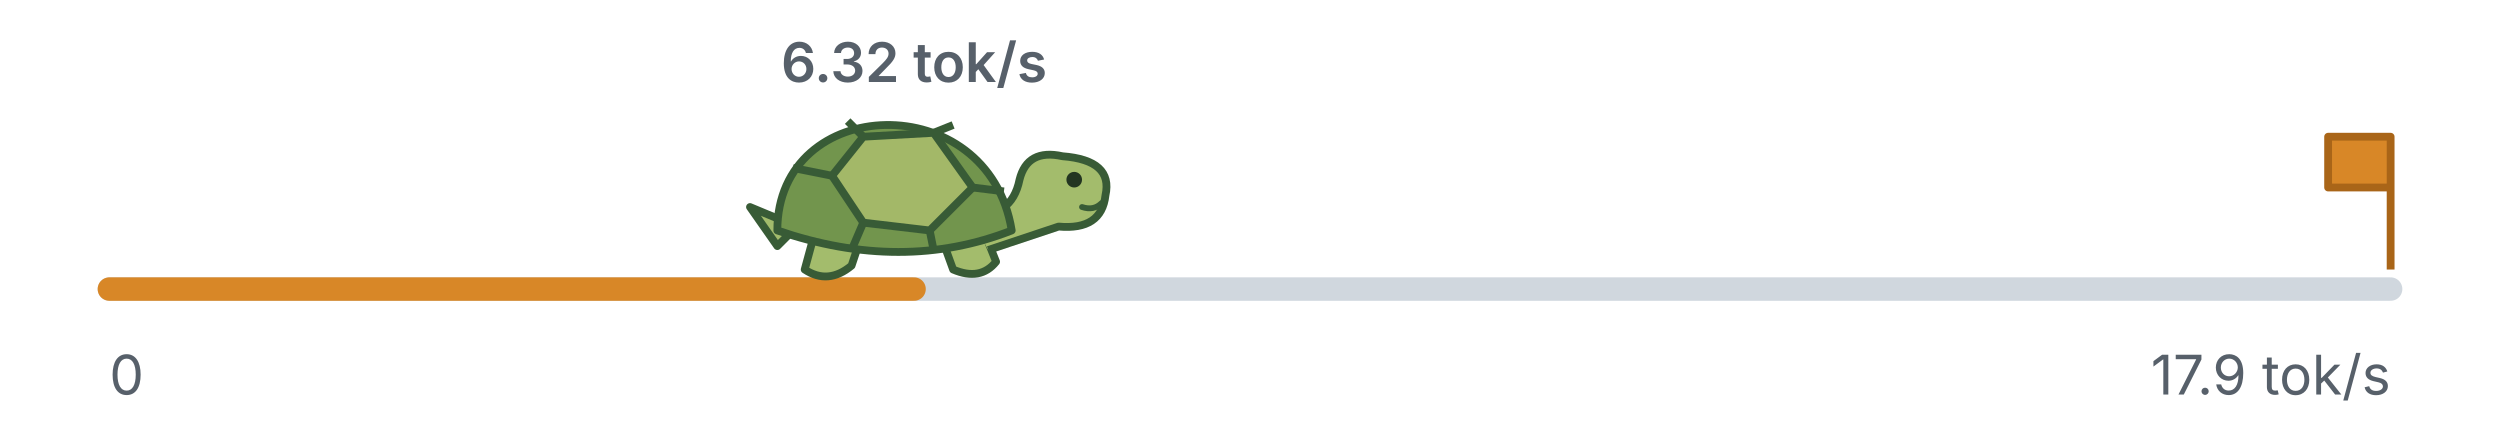
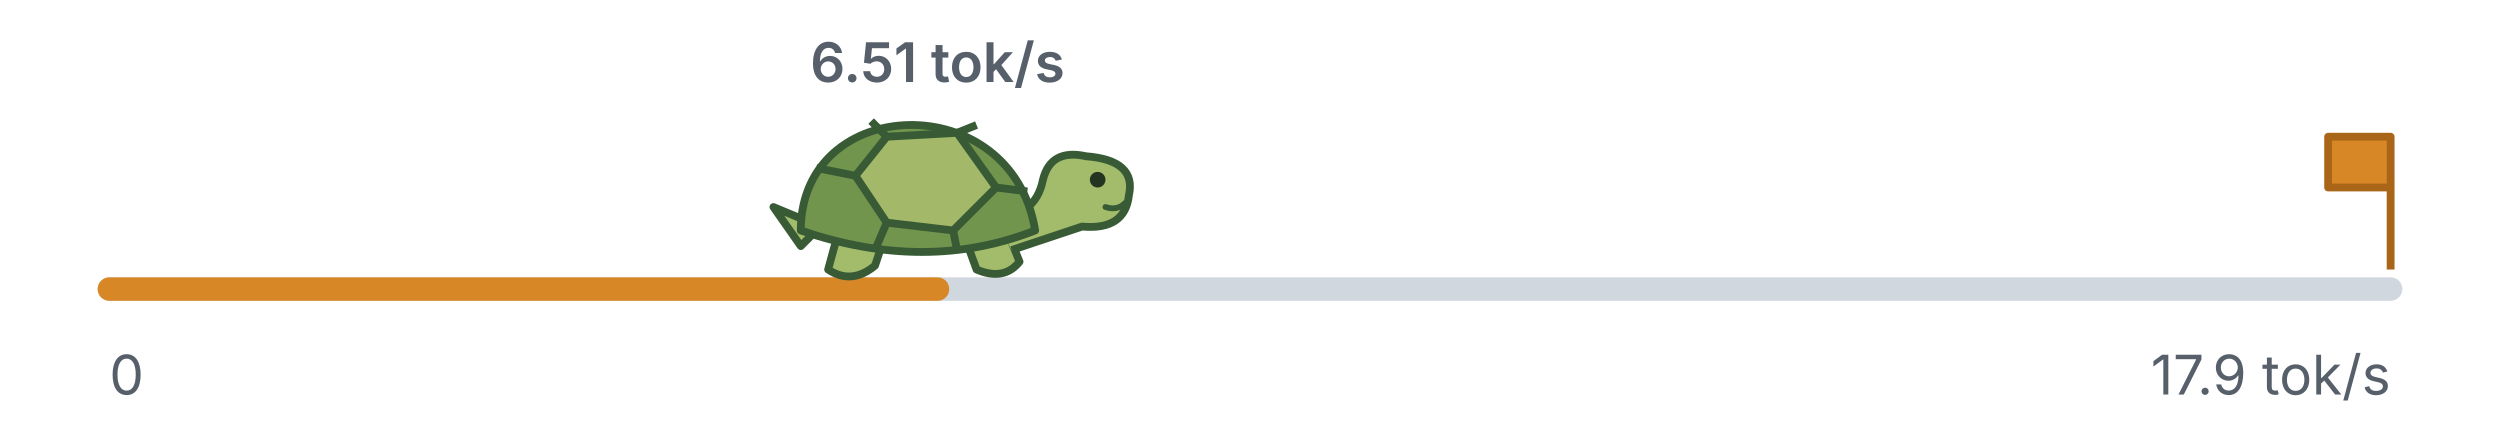
<svg xmlns="http://www.w3.org/2000/svg" width="640" height="110" viewBox="0 0 640 110" role="img" aria-labelledby="title desc">
  <style>
    text { font-family: system-ui, -apple-system, sans-serif; fill: #57606a; font-size: 14px; }
    .track { stroke: #d0d7de; }
    @media (prefers-color-scheme: dark) {
      text { fill: #c9d1d9; }
      .track { stroke: #484f58; }
    }
  </style>
  <path class="track" d="M28 74 H612" fill="none" stroke-width="6" stroke-linecap="round" />
-   <path d="M28 74 H234" fill="none" stroke="#d88727" stroke-width="6" stroke-linecap="round" />
-   <text x="234" y="21" text-anchor="middle" font-weight="600">6.32 tok/s</text>
-   <g transform="translate(14,0)">
+   <path d="M28 74 H240" fill="none" stroke="#d88727" stroke-width="6" stroke-linecap="round" />
+   <text x="240" y="21" text-anchor="middle" font-weight="600">6.51 tok/s</text>
+   <g transform="translate(20,0)">
    <g stroke="#385b36" stroke-width="2" stroke-linejoin="round">
      <path d="M190 58 L178 53 L185 63 Z" fill="#a3bc6c" />
      <path d="M195 58 L192 69 Q198 73 204 68 L207 59 M226 58 L230 69 Q237 72 241 67 L237 57" fill="#a3bc6c" />
      <path d="M234 55 Q245 56 247 46 Q249 38 258 40 Q271 41 269 50 Q268 59 257 58 L239 64" fill="#a3bc6c" />
      <path d="M185 59 C185 24 239 22 245 59 Q217 70 185 59 Z" fill="#72954d" />
      <path d="M207 35 L225 34 L235 48 L224 59 L207 57 L199 45 Z" fill="#a3b868" />
      <path d="M207 35 L203 31 M225 34 L230 32 M235 48 L243 49 M224 59 L225 64 M207 57 L204 64 M199 45 L189 43" fill="none" />
    </g>
    <circle cx="261" cy="46" r="2" fill="#233521" />
    <path d="M263 53 Q266 54 268 52" fill="none" stroke="#385b36" stroke-width="1.5" stroke-linecap="round" />
  </g>
  <path d="M612 69 V35 L596 35 L596 48 L612 48" fill="#d88727" stroke="#a96518" stroke-width="2" stroke-linejoin="round" />
  <text x="28" y="101">0</text>
  <text x="612" y="101" text-anchor="end">17.9 tok/s</text>
</svg>
